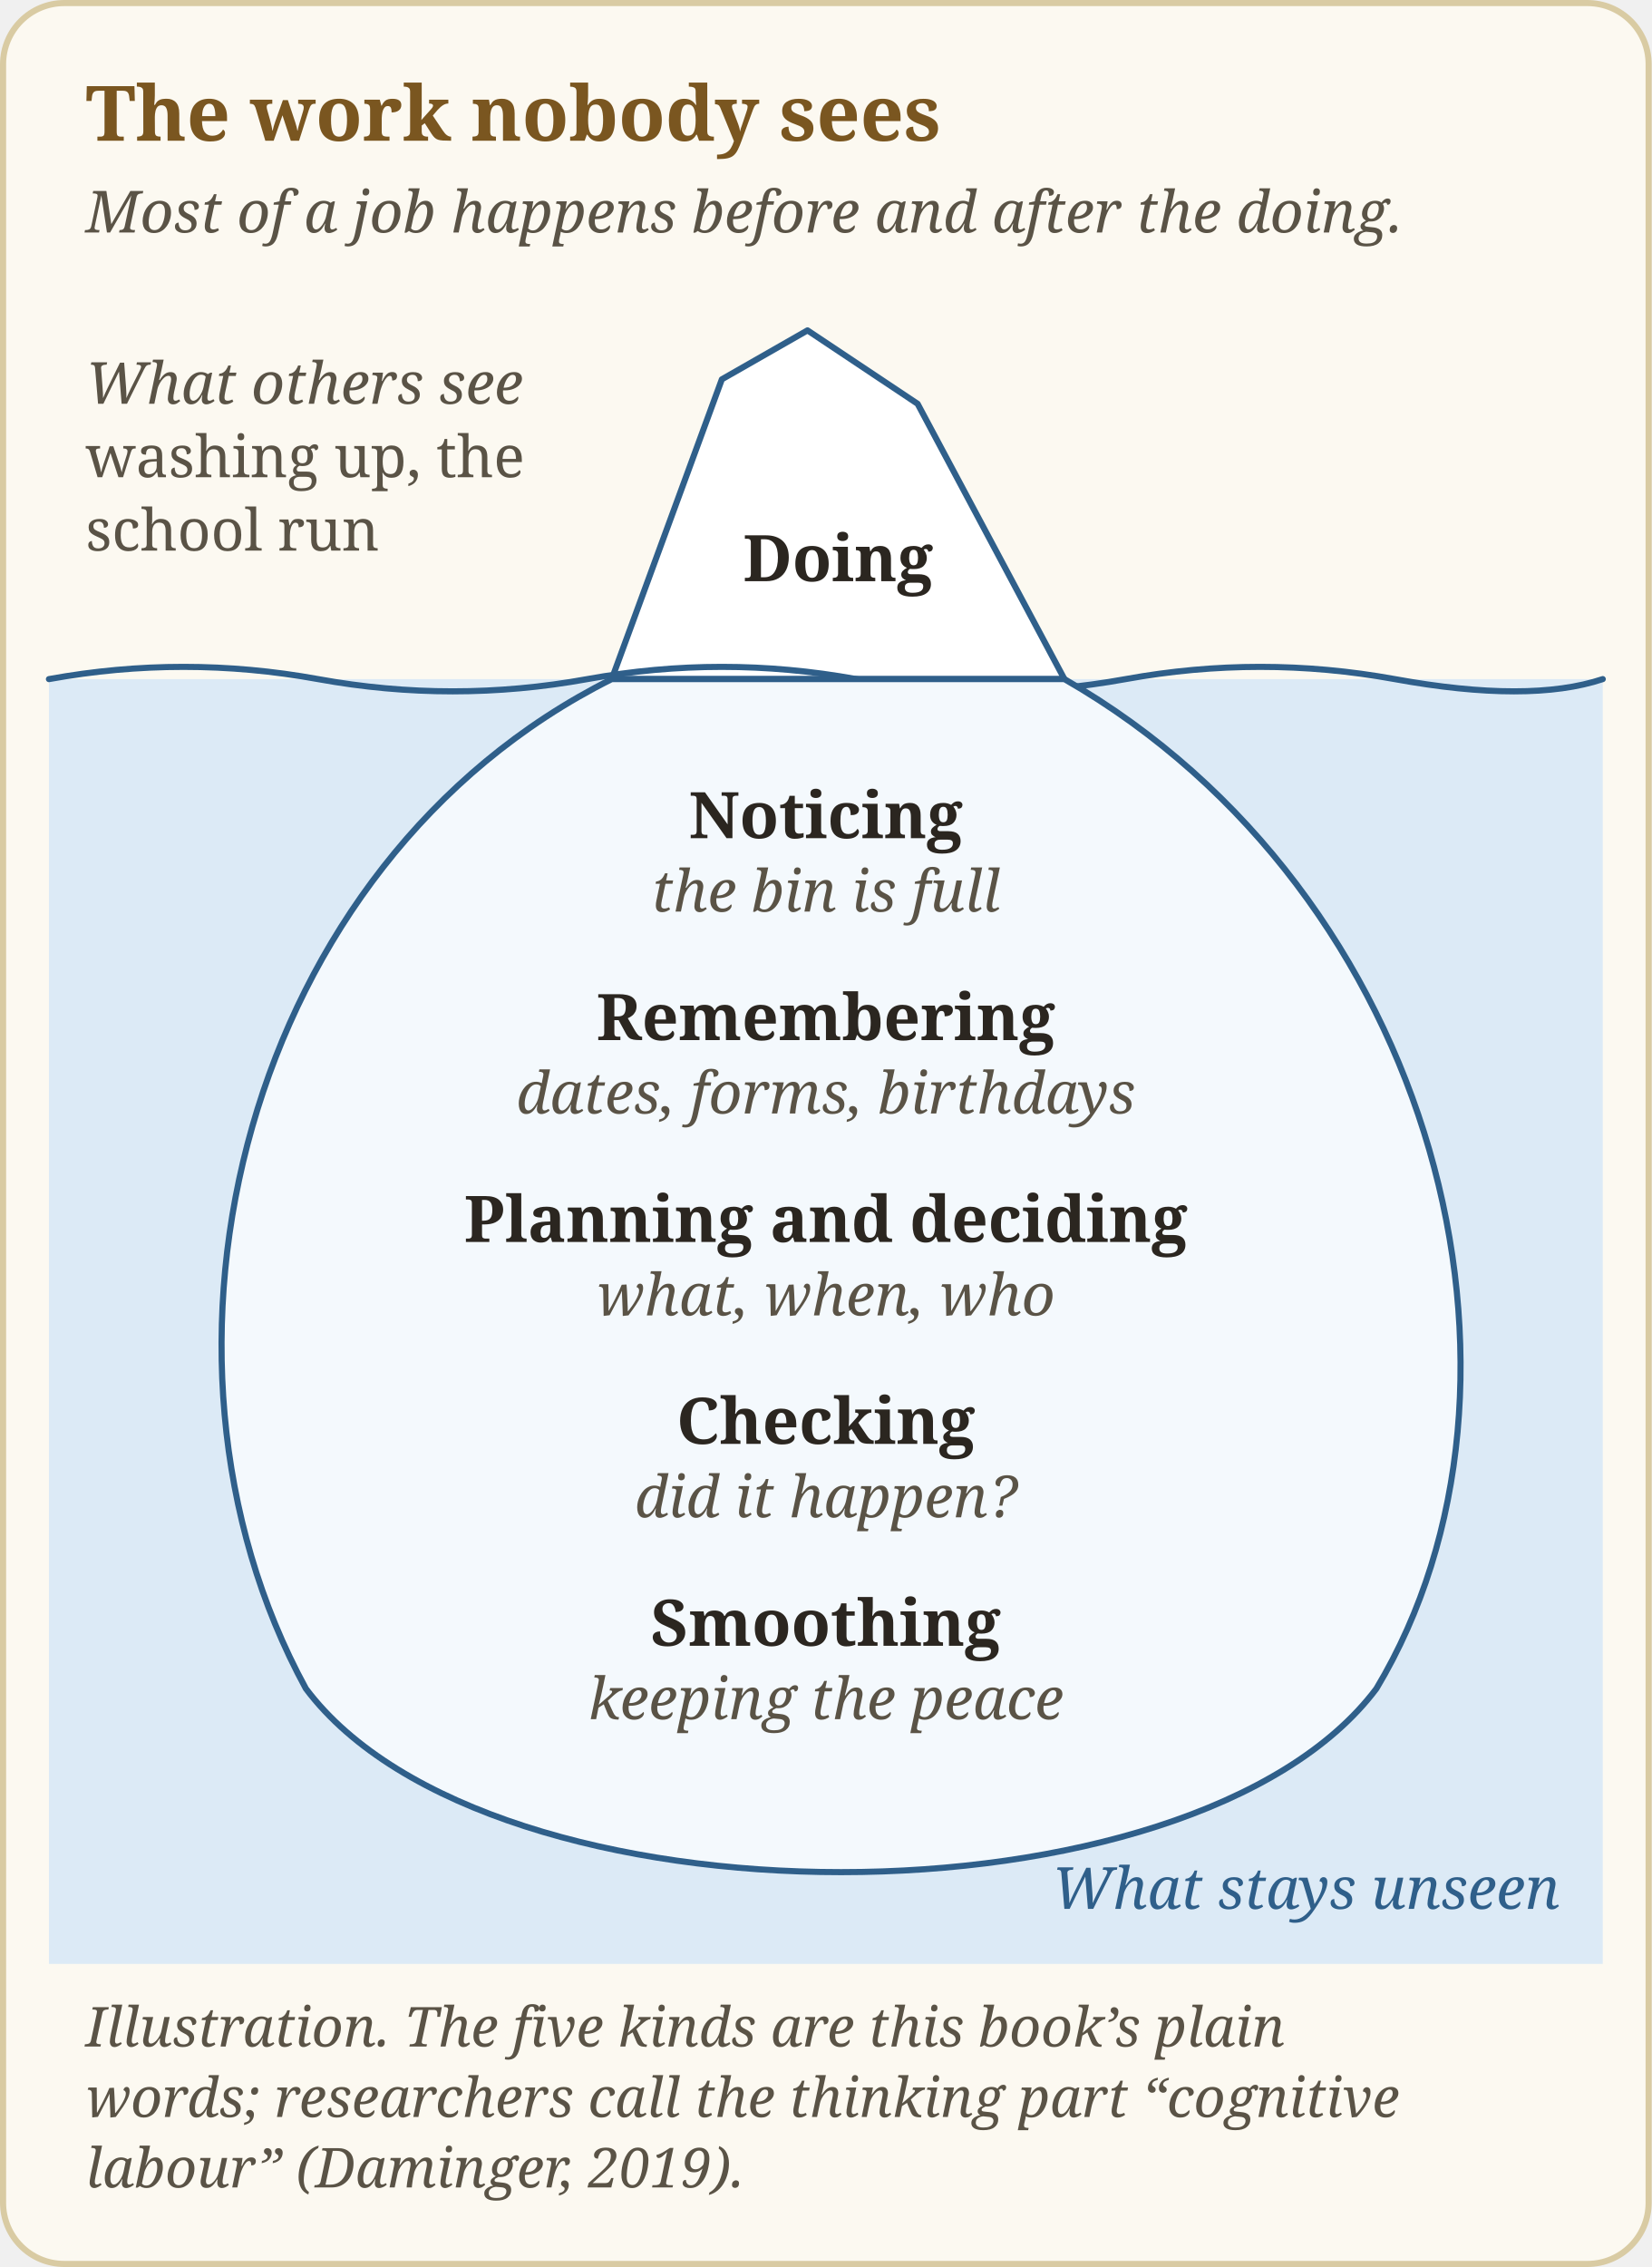
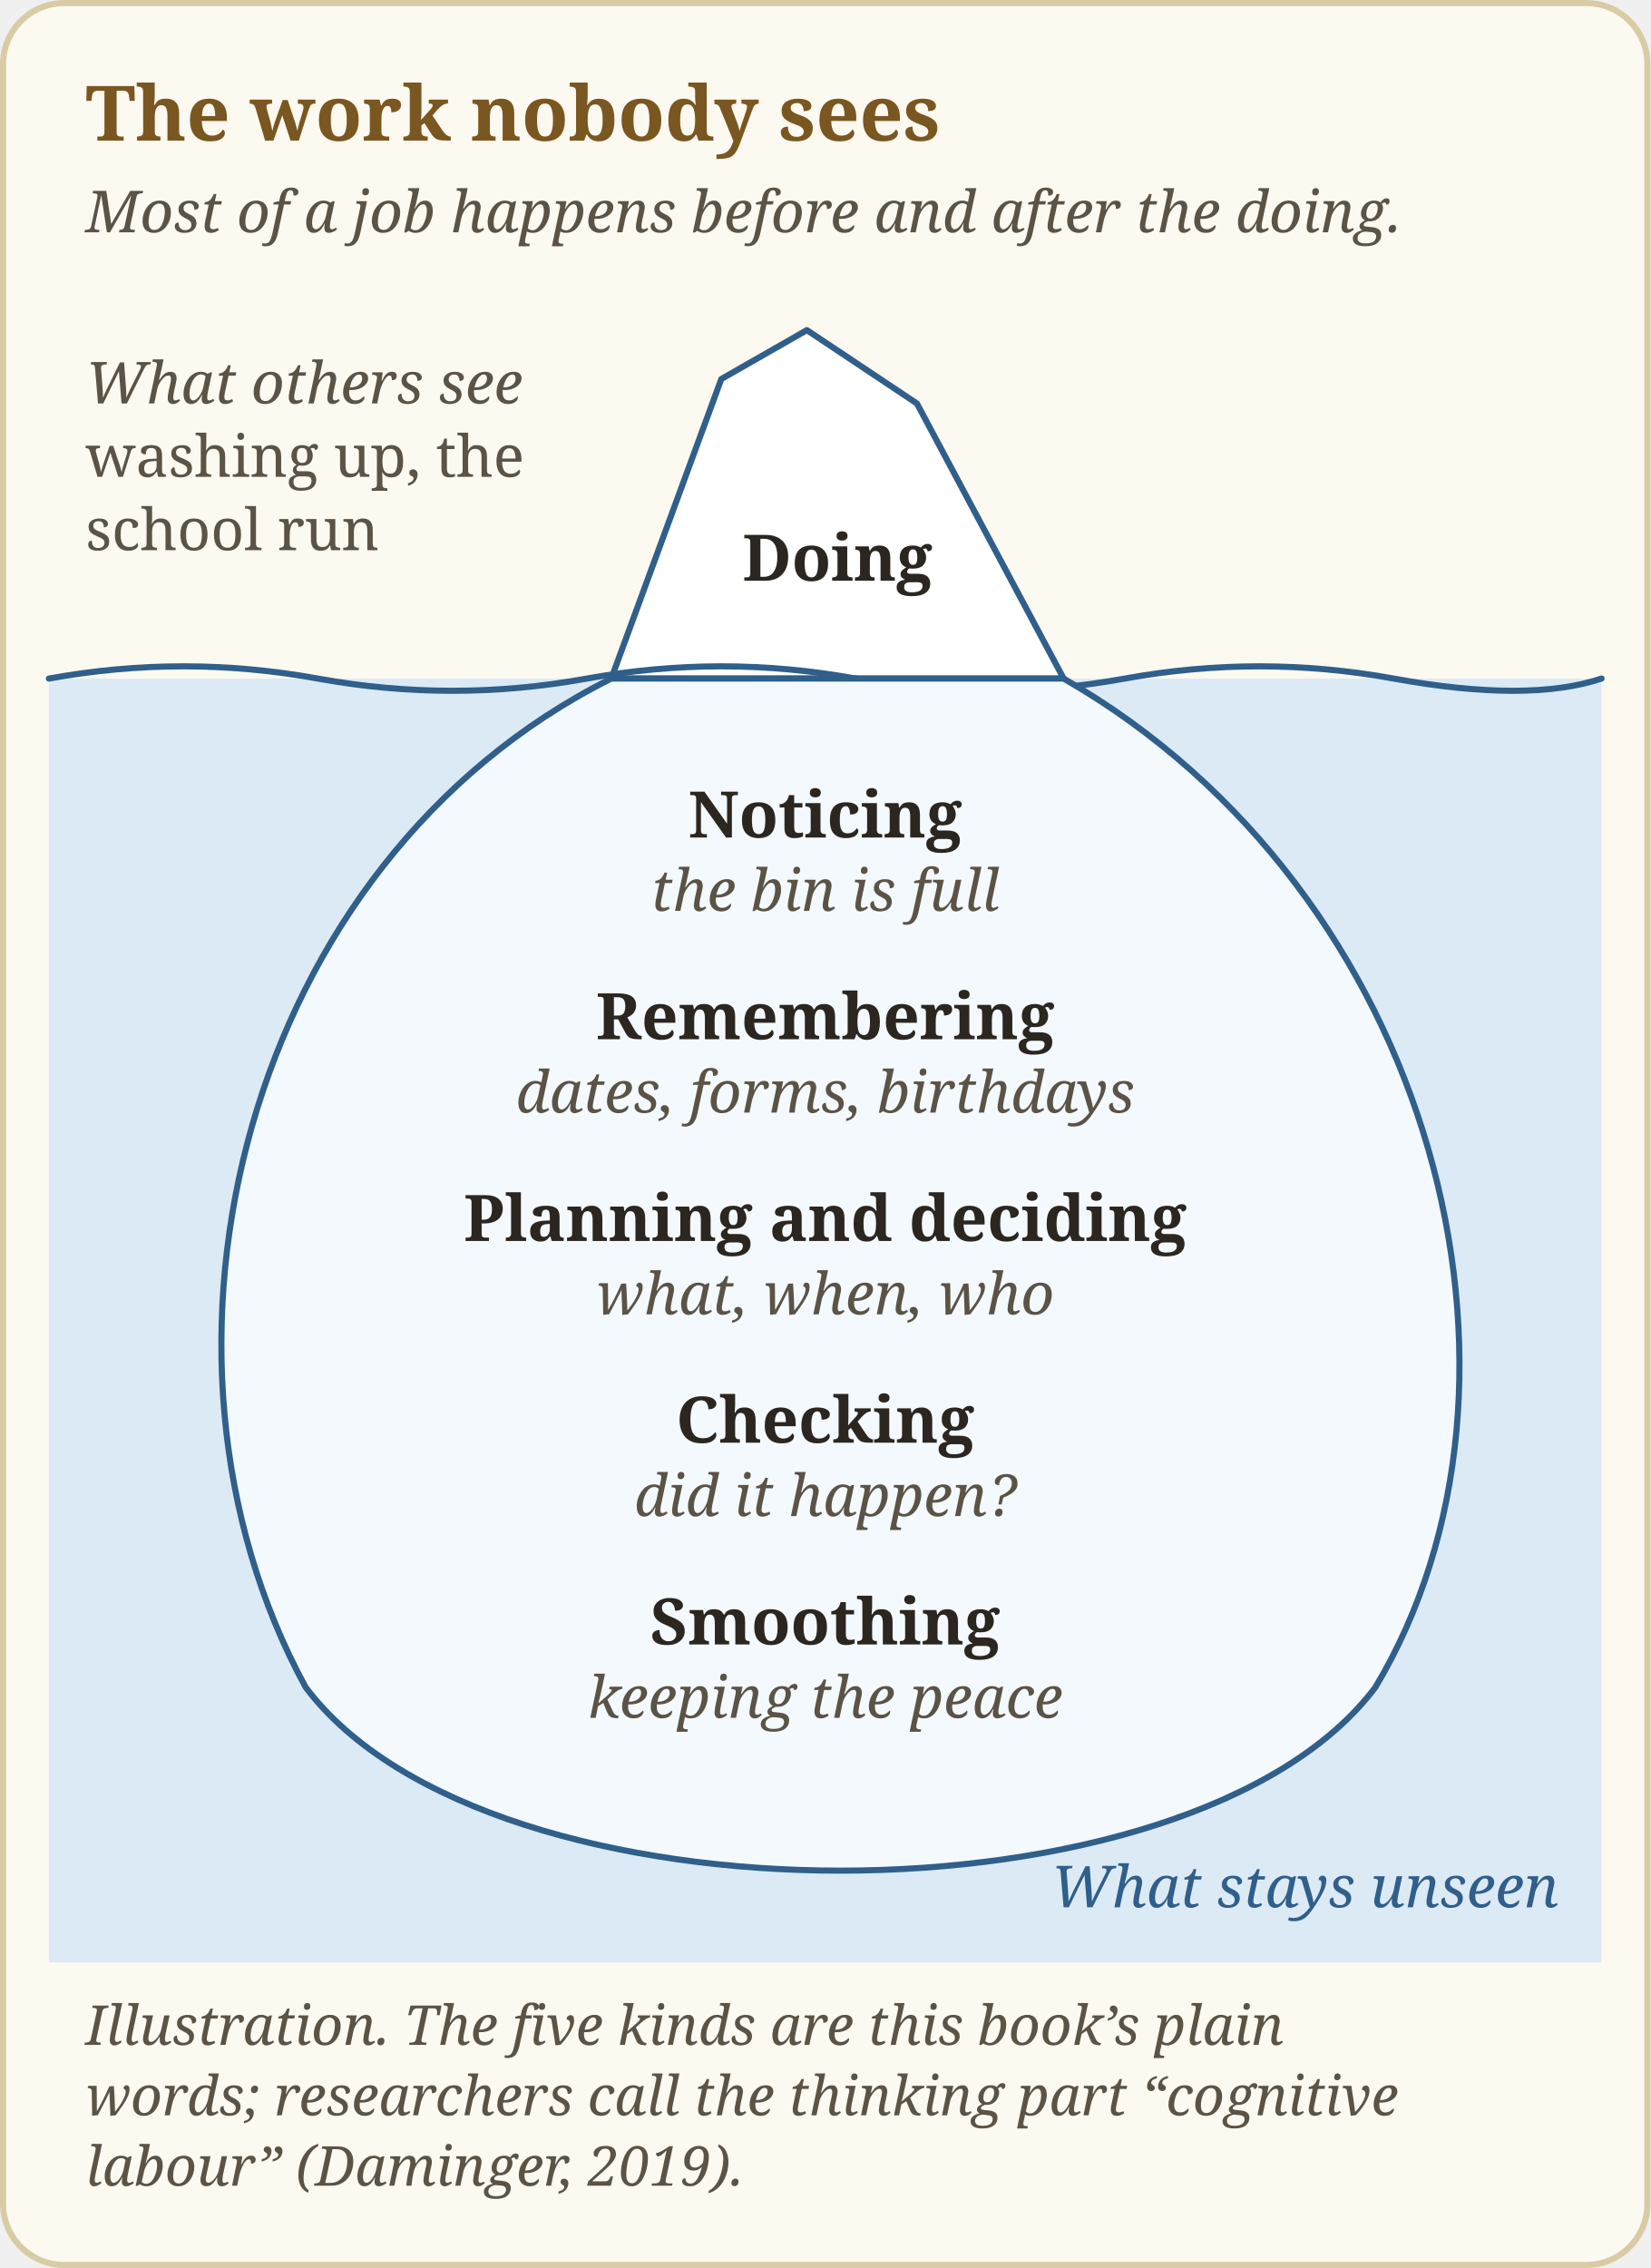
- <svg xmlns="http://www.w3.org/2000/svg" viewBox="0 0 540 741.08" width="540" height="741.08" role="img" aria-labelledby="fig-preface-iceberg-t fig-preface-iceberg-d" font-family="Lora, Georgia, serif" fill="#2B2620">
-   <rect x="1" y="1" width="538" height="739.08" rx="20" fill="#FCF9F1" stroke="#D9CBA3" stroke-width="2" />
+ <svg xmlns="http://www.w3.org/2000/svg" viewBox="0 0 540 742" width="540" height="742" role="img" aria-labelledby="fig-preface-iceberg-t fig-preface-iceberg-d" font-family="Lora, Georgia, serif" fill="#2B2620">
+   <rect x="1" y="1" width="538" height="740" rx="20" fill="#FCF9F1" stroke="#D9CBA3" stroke-width="2" />
  <text x="28" y="46" font-size="25" font-weight="bold" fill="#7A5620">The work nobody sees</text>
  <text x="28" y="76" font-size="19" font-style="italic" fill="#5A5346">Most of a job happens before and after the doing.</text>
  <path d="M200.0 222.0 L236.0 124.0 L264.0 108.0 L300.0 132.0 L348.0 222.0 Z" fill="#FFFFFF" stroke="#2F5F8A" stroke-width="2" stroke-linecap="round" stroke-linejoin="round" />
  <text x="274" y="190" font-size="21" font-weight="bold" text-anchor="middle">Doing</text>
  <text x="28" y="132" font-size="19" font-style="italic" fill="#5A5346">What others see</text>
  <text x="28" y="156" font-size="19" fill="#5A5346">washing up, the</text>
  <text x="28" y="180" font-size="19" fill="#5A5346">school run</text>
  <rect x="16" y="222" width="508" height="420" rx="0" fill="#DCEAF6" />
  <path d="M16 222.0 Q 60 214.0 104 222.0 T 192 222.0 T 280 222.0 T 368 222.0 T 456 222.0 T 524 222.0" fill="none" stroke="#2F5F8A" stroke-width="2" stroke-linecap="round" stroke-linejoin="round" />
  <path d="M200.0 222.0 C 80.0 282.0 40.0 442.0 100.0 552.0 C 160.0 632.0 390.0 632.0 450.0 552.0 C 510.0 452.0 470.0 292.0 348.0 222.0 Z" fill="#F4F9FD" stroke="#2F5F8A" stroke-width="2" stroke-linecap="round" stroke-linejoin="round" />
  <text x="270" y="274" font-size="21" font-weight="bold" text-anchor="middle">Noticing</text>
  <text x="270" y="298" font-size="19" font-style="italic" fill="#5A5346" text-anchor="middle">the bin is full</text>
  <text x="270" y="340" font-size="21" font-weight="bold" text-anchor="middle">Remembering</text>
  <text x="270" y="364" font-size="19" font-style="italic" fill="#5A5346" text-anchor="middle">dates, forms, birthdays</text>
  <text x="270" y="406" font-size="21" font-weight="bold" text-anchor="middle">Planning and deciding</text>
  <text x="270" y="430" font-size="19" font-style="italic" fill="#5A5346" text-anchor="middle">what, when, who</text>
  <text x="270" y="472" font-size="21" font-weight="bold" text-anchor="middle">Checking</text>
  <text x="270" y="496" font-size="19" font-style="italic" fill="#5A5346" text-anchor="middle">did it happen?</text>
  <text x="270" y="538" font-size="21" font-weight="bold" text-anchor="middle">Smoothing</text>
  <text x="270" y="562" font-size="19" font-style="italic" fill="#5A5346" text-anchor="middle">keeping the peace</text>
  <text x="510" y="624" font-size="19" font-style="italic" fill="#2F5F8A" text-anchor="end">What stays unseen</text>
  <text x="28" y="669" font-size="18" font-style="italic" fill="#5A5346">
    <tspan x="28" dy="0">Illustration. The five kinds are this book’s plain</tspan>
    <tspan x="28" dy="23.04">words; researchers call the thinking part “cognitive</tspan>
    <tspan x="28" dy="23.04">labour” (Daminger, 2019).</tspan>
  </text>
</svg>
